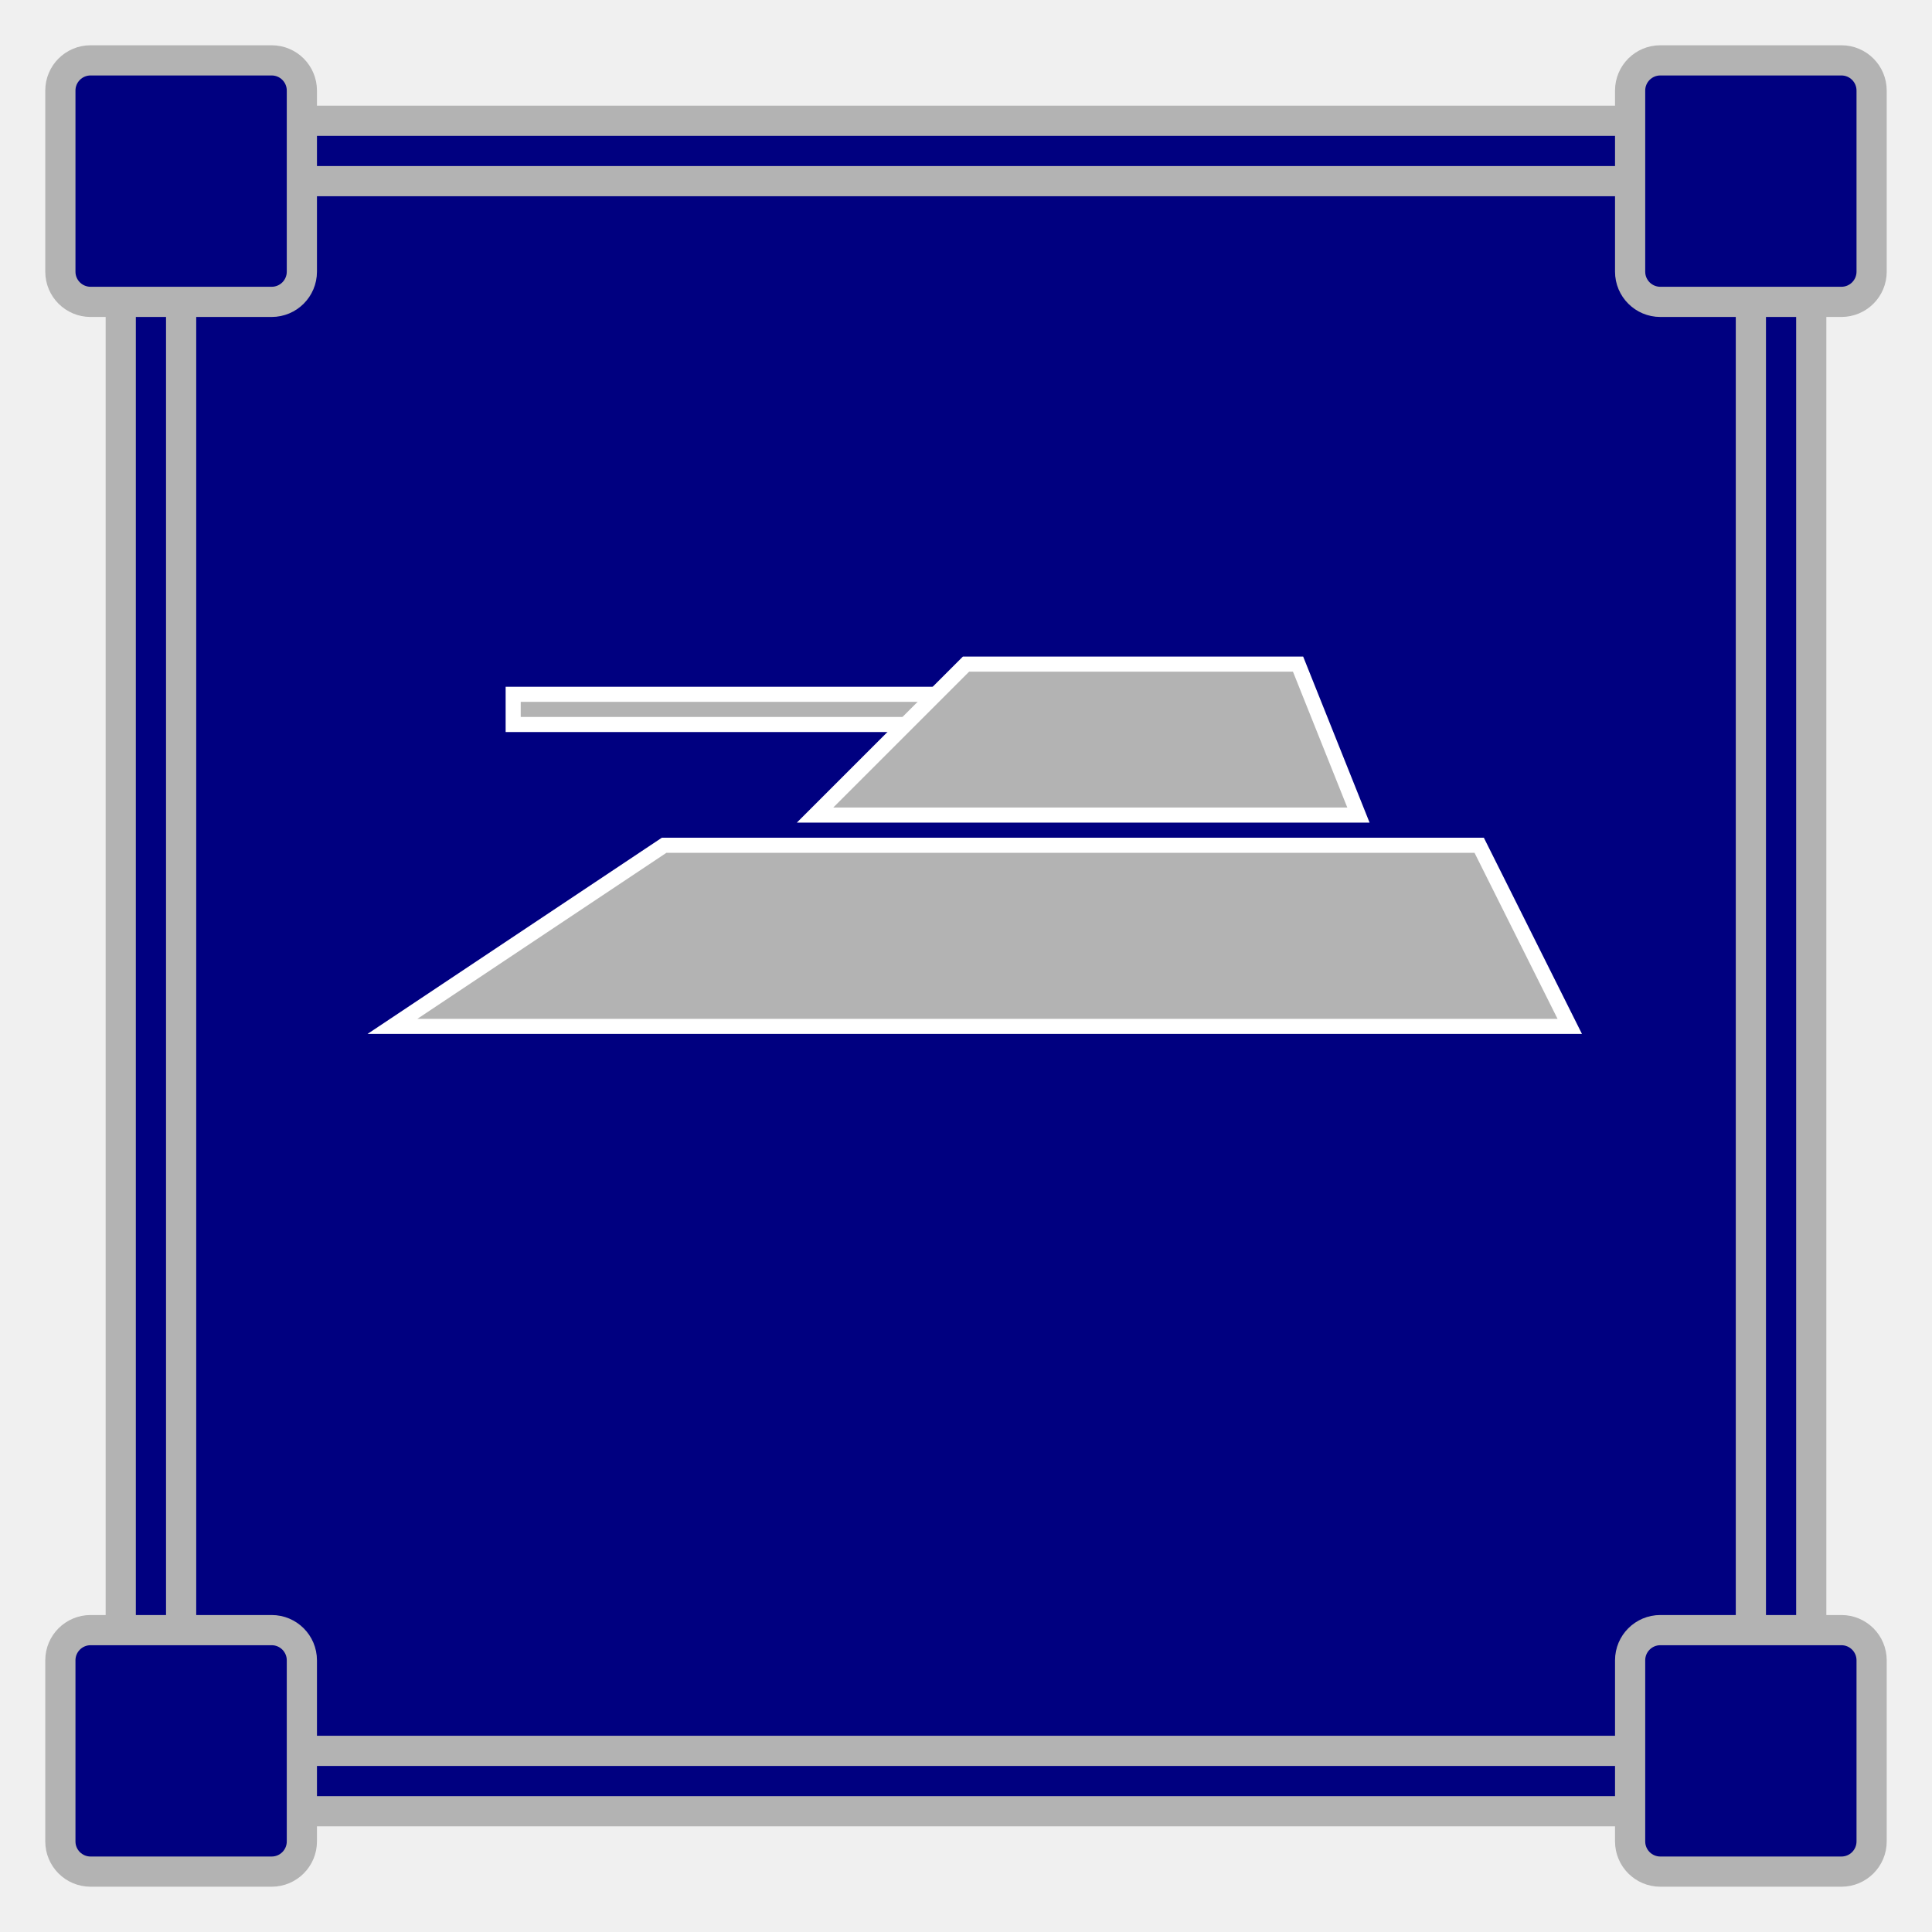
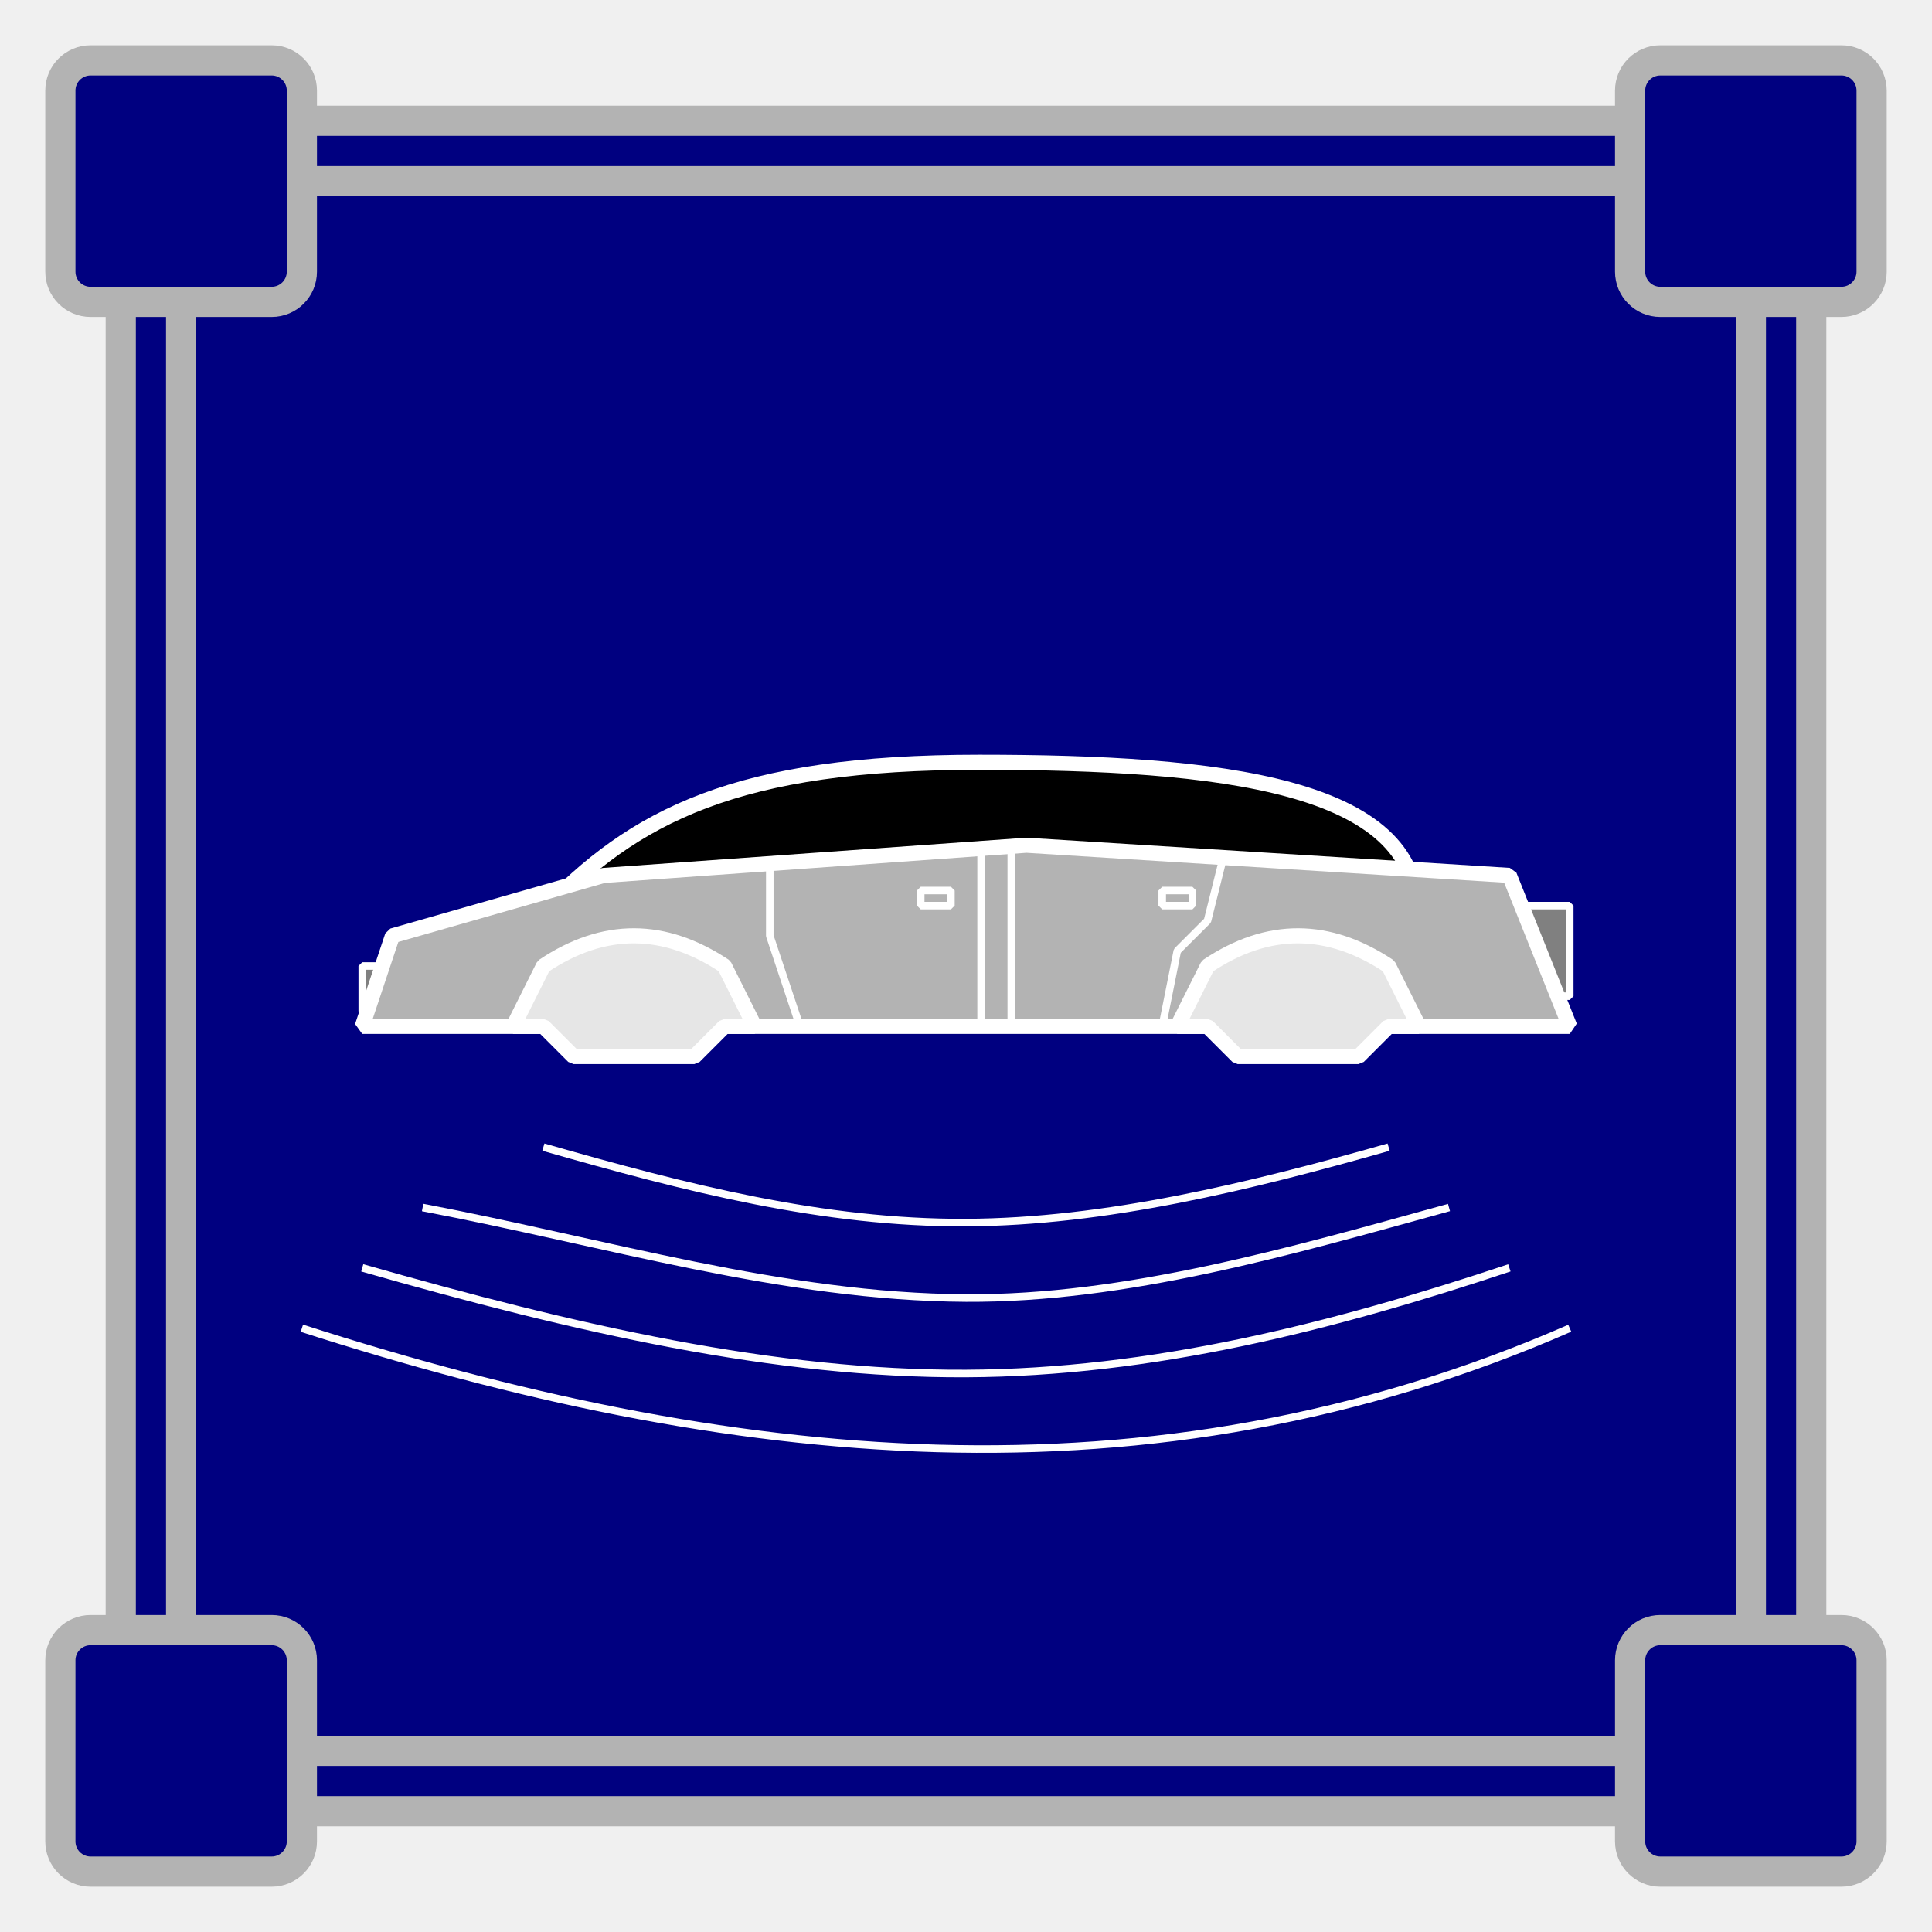
<svg xmlns="http://www.w3.org/2000/svg" width="512" height="512" viewBox="0 0 135.467 135.467" version="1.1" id="svg8">
  <defs id="defs2">
    <marker style="overflow:visible;" id="Arrow1Mend" refX="0.0" refY="0.0" orient="auto">
      <path transform="scale(0.4) rotate(180) translate(10,0)" style="fill-rule:evenodd;stroke:#ffffff;stroke-width:1pt;stroke-opacity:1;fill:#ffffff;fill-opacity:1" d="M 0.0,0.0 L 5.0,-5.0 L -12.5,0.0 L 5.0,5.0 L 0.0,0.0 z " id="path868" />
    </marker>
    <marker style="overflow:visible;" id="marker1227" refX="0.0" refY="0.0" orient="auto">
      <path transform="scale(0.8) rotate(180) translate(12.5,0)" style="fill-rule:evenodd;stroke:#ffffff;stroke-width:1pt;stroke-opacity:1;fill:#ffffff;fill-opacity:1" d="M 0.0,0.0 L 5.0,-5.0 L -12.5,0.0 L 5.0,5.0 L 0.0,0.0 z " id="path1225" />
    </marker>
    <marker style="overflow:visible;" id="Arrow1Lend" refX="0.0" refY="0.0" orient="auto">
      <path transform="scale(0.8) rotate(180) translate(12.5,0)" style="fill-rule:evenodd;stroke:#ffffff;stroke-width:1pt;stroke-opacity:1;fill:#ffffff;fill-opacity:1" d="M 0.0,0.0 L 5.0,-5.0 L -12.5,0.0 L 5.0,5.0 L 0.0,0.0 z " id="path862" />
    </marker>
  </defs>
  <g id="layer2">
    <rect style="opacity:0.997;fill:#000080;fill-opacity:1;stroke:#b3b3b3;stroke-width:2.117;stroke-miterlimit:4;stroke-dasharray:none;stroke-opacity:1;stop-color:#000000" id="rect957" width="118.533" height="118.533" x="8.467" y="8.467" rx="8.467" ry="8.467" />
    <rect style="opacity:0.997;fill:#000080;fill-opacity:1;stroke:#b3b3b3;stroke-width:2.117;stroke-miterlimit:4;stroke-dasharray:none;stroke-opacity:1;stop-color:#000000" id="rect1598" width="110.067" height="110.067" x="12.7" y="12.7" rx="2.117" ry="2.117" />
    <rect style="opacity:0.997;fill:#000080;fill-opacity:1;stroke:#b3b3b3;stroke-width:2.117;stroke-miterlimit:4;stroke-dasharray:none;stroke-opacity:1;stop-color:#000000" id="rect1295" width="16.933" height="16.933" x="4.233" y="4.233" rx="2.117" ry="2.117" />
    <rect style="opacity:0.997;fill:#000080;fill-opacity:1;stroke:#b3b3b3;stroke-width:2.117;stroke-miterlimit:4;stroke-dasharray:none;stroke-opacity:1;stop-color:#000000" id="rect1295-0" width="16.933" height="16.933" x="114.3" y="4.233" rx="2.117" ry="2.117" />
    <rect style="opacity:0.997;fill:#000080;fill-opacity:1;stroke:#b3b3b3;stroke-width:2.117;stroke-miterlimit:4;stroke-dasharray:none;stroke-opacity:1;stop-color:#000000" id="rect1295-6" width="16.933" height="16.933" x="4.233" y="114.3" rx="2.117" ry="2.117" />
    <rect style="opacity:0.997;fill:#000080;fill-opacity:1;stroke:#b3b3b3;stroke-width:2.117;stroke-miterlimit:4;stroke-dasharray:none;stroke-opacity:1;stop-color:#000000" id="rect1295-2" width="16.933" height="16.933" x="114.3" y="114.3" rx="2.117" ry="2.117" />
  </g>
  <g id="layer1">
-     <path style="opacity:0.997;fill:#b3b3b3;stroke:#ffffff;stroke-width:1.058;stroke-opacity:1;stop-color:#000000" d="m 27.517,71.967 h 82.55 l -6.35,-12.7 -57.15,0 z" id="path991" />
-     <path style="opacity:0.997;fill:#b3b3b3;stroke:#ffffff;stroke-width:1.058;stroke-opacity:1;stop-color:#000000" d="M 35.983,48.683 H 67.733 v 2.117 H 35.983 Z" id="path995" />
-     <path style="opacity:0.997;fill:#b3b3b3;stroke:#ffffff;stroke-width:1.058;stroke-opacity:1;stop-color:#000000" d="m 57.15,57.15 38.1,10e-7 -4.233,-10.583 -23.283,-2e-6 z" id="path993" />
+     <path id="path1030" style="opacity:0.997;stroke:#ffffff;stroke-width:1.058;stroke-linecap:round;stroke-linejoin:bevel;stroke-miterlimit:4;stroke-dasharray:none;stroke-opacity:1;stop-color:#000000" d="m 99.35,64.032 c -0.087,5.844 -13.741,3.51 -30.692,3.51 -16.951,0 -34.7,0.744 -30.692,-3.51 6.484,-6.882 13.741,-10.583 30.692,-10.583 16.951,0 30.825,1.584 30.692,10.583 z" />
+     <rect style="opacity:0.997;fill:#808080;stroke:#ffffff;stroke-width:0.529;stroke-linecap:butt;stroke-linejoin:bevel;stroke-miterlimit:4;stroke-dasharray:none;stroke-opacity:1;stop-color:#000000" id="rect4320" width="2.117" height="3.175" x="25.4" y="67.733" rx="1.058" ry="6.5175868e-07" />
+     <rect style="opacity:0.997;fill:#808080;stroke:#ffffff;stroke-width:0.529;stroke-linecap:butt;stroke-linejoin:bevel;stroke-miterlimit:4;stroke-dasharray:none;stroke-opacity:1;stop-color:#000000" id="rect4388" width="3.175" height="6.35" x="106.892" y="63.5" rx="1.058" ry="6.5175868e-07" />
+     <path style="opacity:0.997;fill:#b3b3b3;stroke:#ffffff;stroke-width:1.058;stroke-linecap:round;stroke-linejoin:bevel;stroke-miterlimit:4;stroke-dasharray:none;stroke-opacity:1;stop-color:#000000" d="m 25.4,71.967 h 84.667 L 105.833,61.383 71.967,59.267 42.333,61.383 27.517,65.617 Z" id="path892" />
+     <path style="opacity:0.997;fill:#e6e6e6;stroke:#ffffff;stroke-width:1.058;stroke-linecap:round;stroke-linejoin:bevel;stroke-miterlimit:4;stroke-dasharray:none;stroke-opacity:1;stop-color:#000000" d="m 35.983,71.967 2.117,-10e-7 2.117,2.117 h 8.467 l 2.117,-2.117 2.117,10e-7 -2.117,-4.233 c -4.207,-2.791 -8.44,-2.853 -12.7,0 z" id="path1625" />
+     <path style="opacity:0.997;fill:#e6e6e6;stroke:#ffffff;stroke-width:1.058;stroke-linecap:round;stroke-linejoin:bevel;stroke-miterlimit:4;stroke-dasharray:none;stroke-opacity:1;stop-color:#000000" d="m 82.55,71.967 2.117,-1e-6 2.117,2.117 h 8.467 l 2.117,-2.117 2.117,1e-6 -2.117,-4.233 c -4.207,-2.791 -8.44,-2.853 -12.7,0 z" id="path1625-2" />
+     <path style="opacity:0.997;fill:none;stroke:#ffffff;stroke-width:0.529;stroke-linecap:butt;stroke-linejoin:bevel;stroke-miterlimit:4;stroke-dasharray:none;stroke-opacity:1;stop-color:#000000" d="m 53.975,60.325 v 5.292 l 2.117,6.35" id="path2865" />
+     <path style="opacity:0.997;fill:none;stroke:#ffffff;stroke-width:0.529;stroke-linecap:butt;stroke-linejoin:bevel;stroke-miterlimit:4;stroke-dasharray:none;stroke-opacity:1;stop-color:#000000" d="m 85.725,60.325 -1.058,4.233 -2.117,2.117 -1.058,5.292" id="path2865-8" />
+     <path style="opacity:0.997;fill:#e6e6e6;stroke:#ffffff;stroke-width:0.529;stroke-linecap:butt;stroke-linejoin:bevel;stroke-miterlimit:4;stroke-dasharray:none;stroke-opacity:1;stop-color:#000000" d="m 68.792,59.267 -2e-6,12.7" id="path2867" />
+     <path style="opacity:0.997;fill:#e6e6e6;stroke:#ffffff;stroke-width:0.529;stroke-linecap:butt;stroke-linejoin:bevel;stroke-miterlimit:4;stroke-dasharray:none;stroke-opacity:1;stop-color:#000000" d="m 70.908,59.267 0,12.7" id="path2867-0" />
+     <rect style="opacity:0.997;fill:none;stroke:#ffffff;stroke-width:0.529;stroke-linecap:butt;stroke-linejoin:bevel;stroke-miterlimit:4;stroke-dasharray:none;stroke-opacity:1;stop-color:#000000" id="rect4316" width="2.117" height="1.058" x="64.558" y="62.442" rx="8.467" ry="6.5175868e-07" />
+     <rect style="opacity:0.997;fill:none;stroke:#ffffff;stroke-width:0.529;stroke-linecap:butt;stroke-linejoin:bevel;stroke-miterlimit:4;stroke-dasharray:none;stroke-opacity:1;stop-color:#000000" id="rect4318" width="2.117" height="1.058" x="81.492" y="62.442" rx="8.467" ry="6.5175868e-07" />
+     <path style="opacity:0.997;fill:none;stroke:#ffffff;stroke-width:0.529;stroke-linecap:butt;stroke-linejoin:bevel;stroke-miterlimit:4;stroke-dasharray:none;stroke-opacity:1;stop-color:#000000" d="m 38.1,80.433 c 10.043,2.878 19.633,5.338 29.633,5.292 9.754,-0.045 19.919,-2.525 29.633,-5.292" id="path4743" />
+     <path style="opacity:0.997;fill:none;stroke:#ffffff;stroke-width:0.529;stroke-linecap:butt;stroke-linejoin:bevel;stroke-miterlimit:4;stroke-dasharray:none;stroke-opacity:1;stop-color:#000000" d="M 29.633,84.667 C 42.436,87.097 54.913,90.945 67.733,91.017 78.901,91.079 90.409,87.766 101.6,84.667" id="path4745" />
+     <path style="opacity:0.997;fill:none;stroke:#ffffff;stroke-width:0.529;stroke-linecap:butt;stroke-linejoin:bevel;stroke-miterlimit:4;stroke-dasharray:none;stroke-opacity:1;stop-color:#000000" d="m 25.4,88.9 c 15.031,4.295 28.928,7.47 42.333,7.408 13.023,-0.06 25.584,-3.236 38.1,-7.408" id="path4747" />
+     <path style="opacity:0.997;fill:none;stroke:#ffffff;stroke-width:0.529;stroke-linecap:butt;stroke-linejoin:bevel;stroke-miterlimit:4;stroke-dasharray:none;stroke-opacity:1;stop-color:#000000" d="m 21.167,93.133 c 29.701,9.56 59.358,12.912 88.9,0" id="path4749" />
  </g>
</svg>
